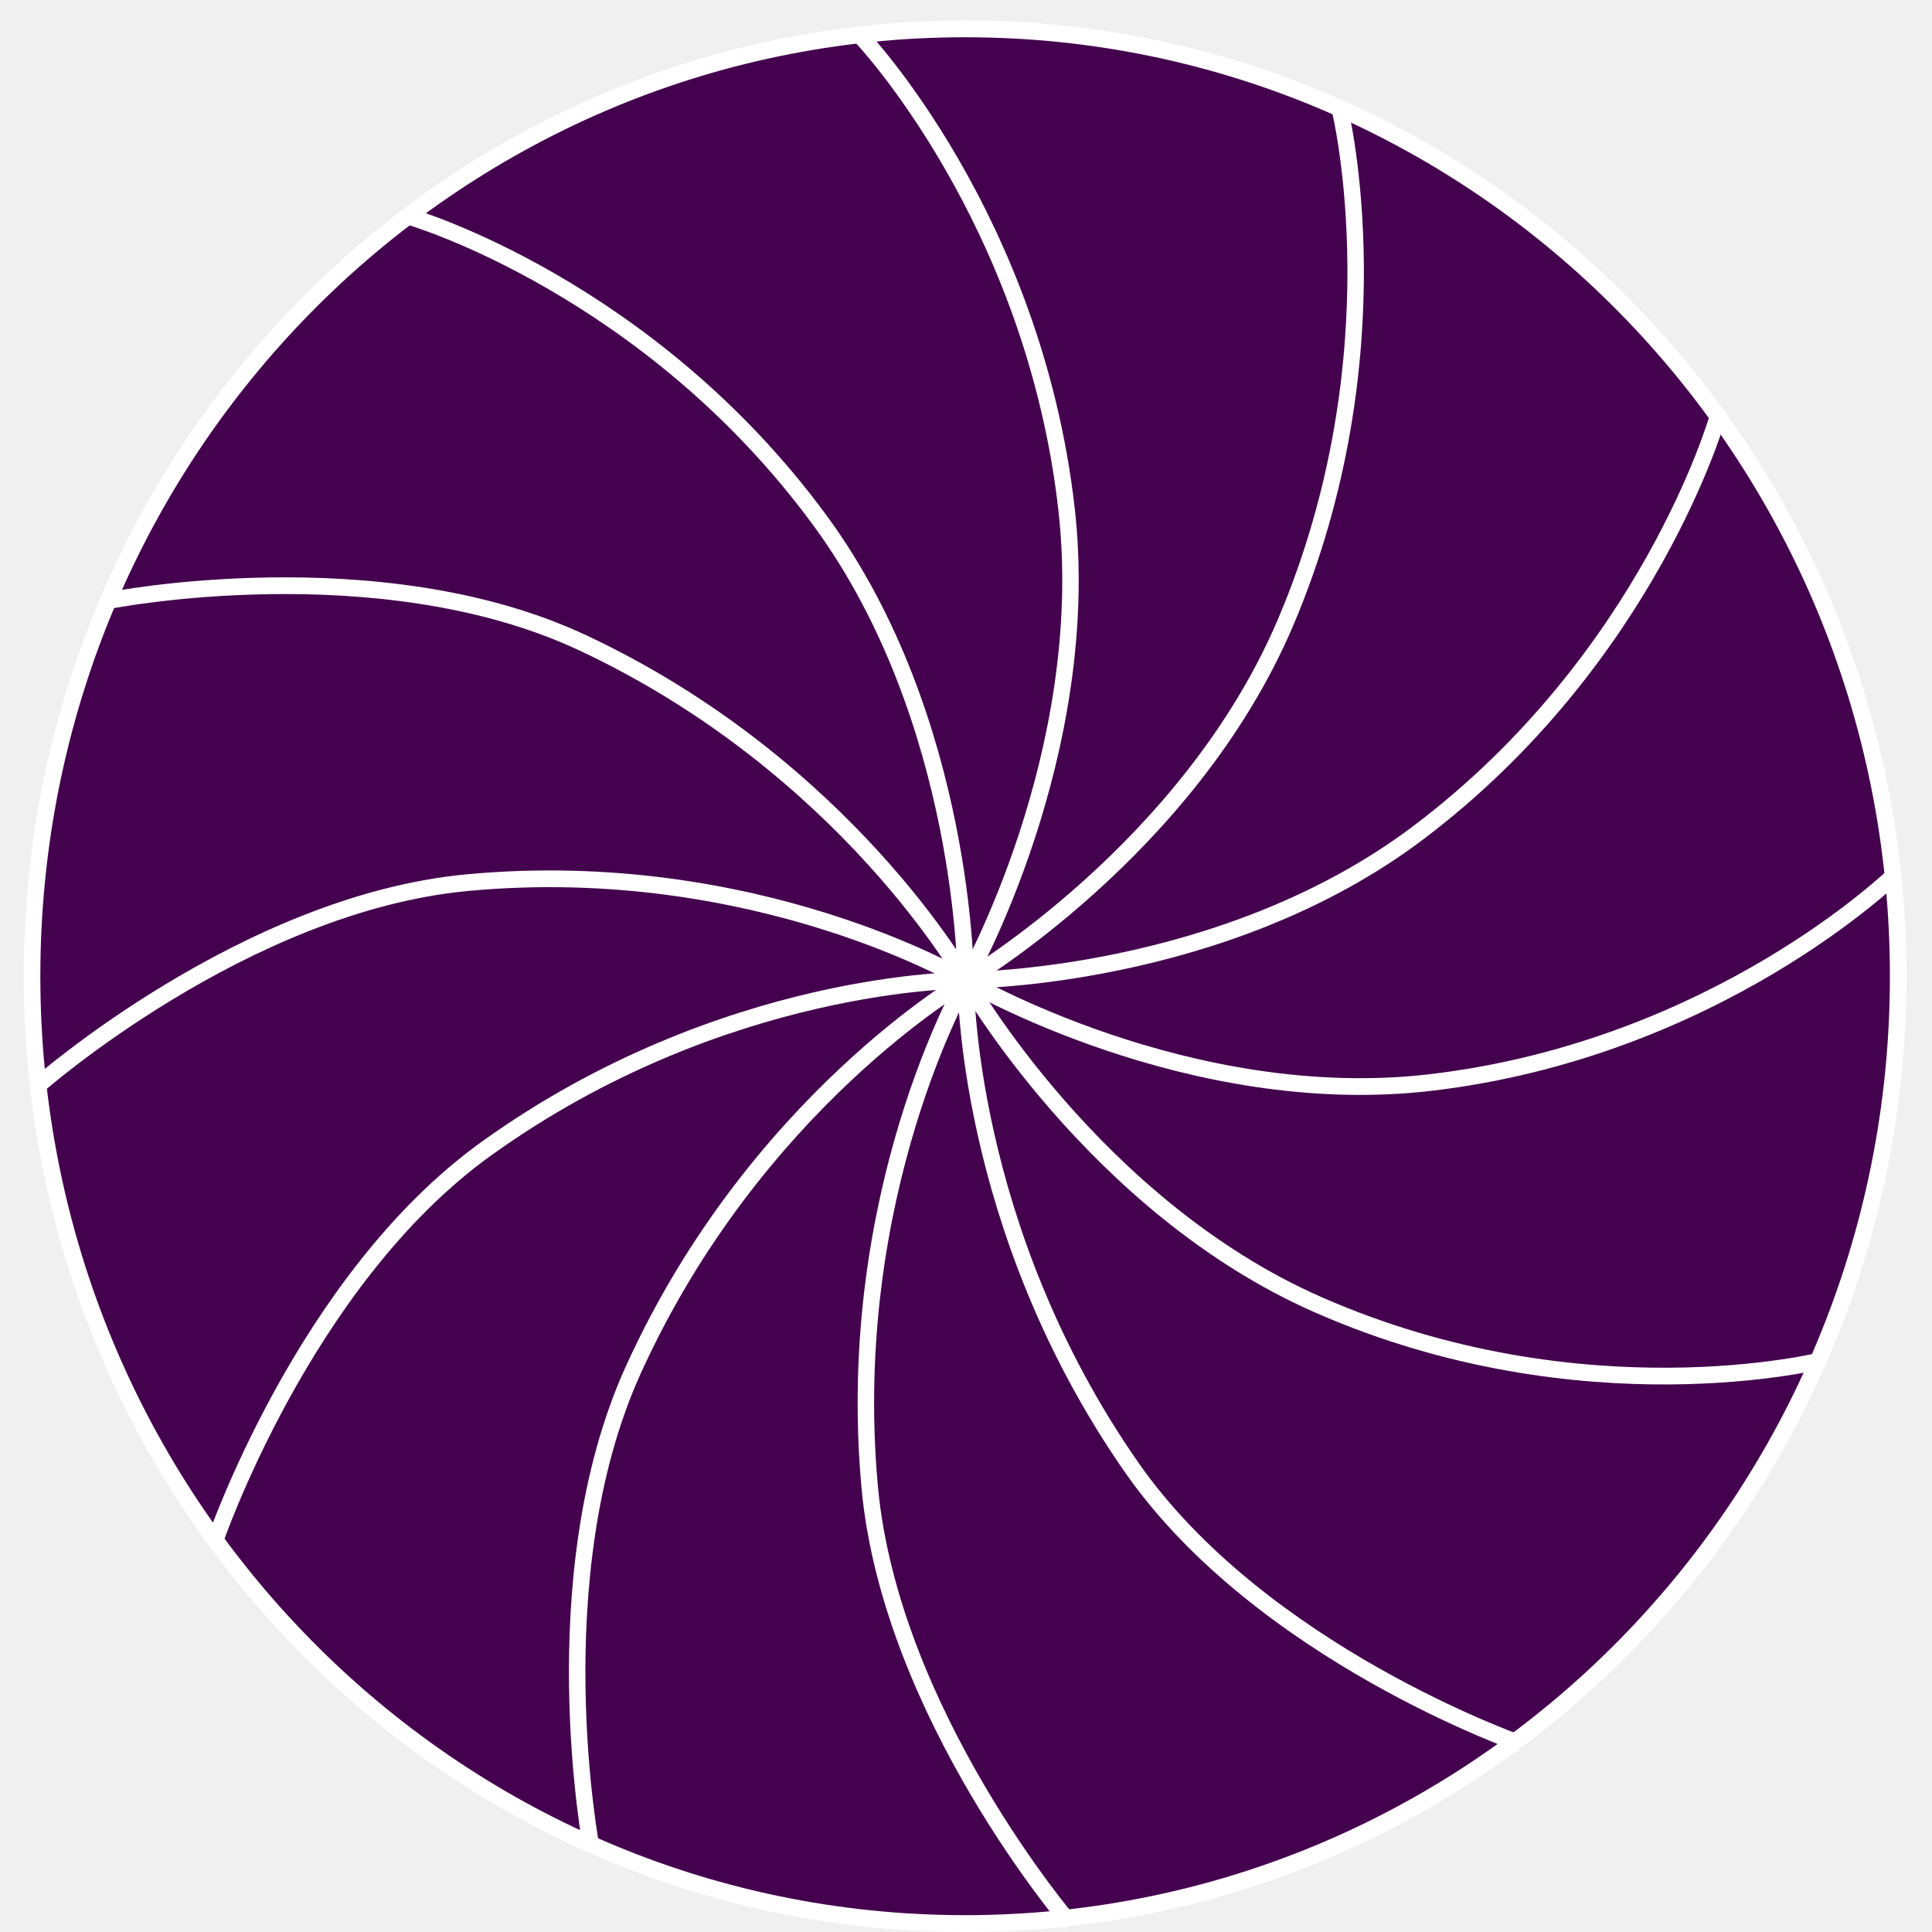
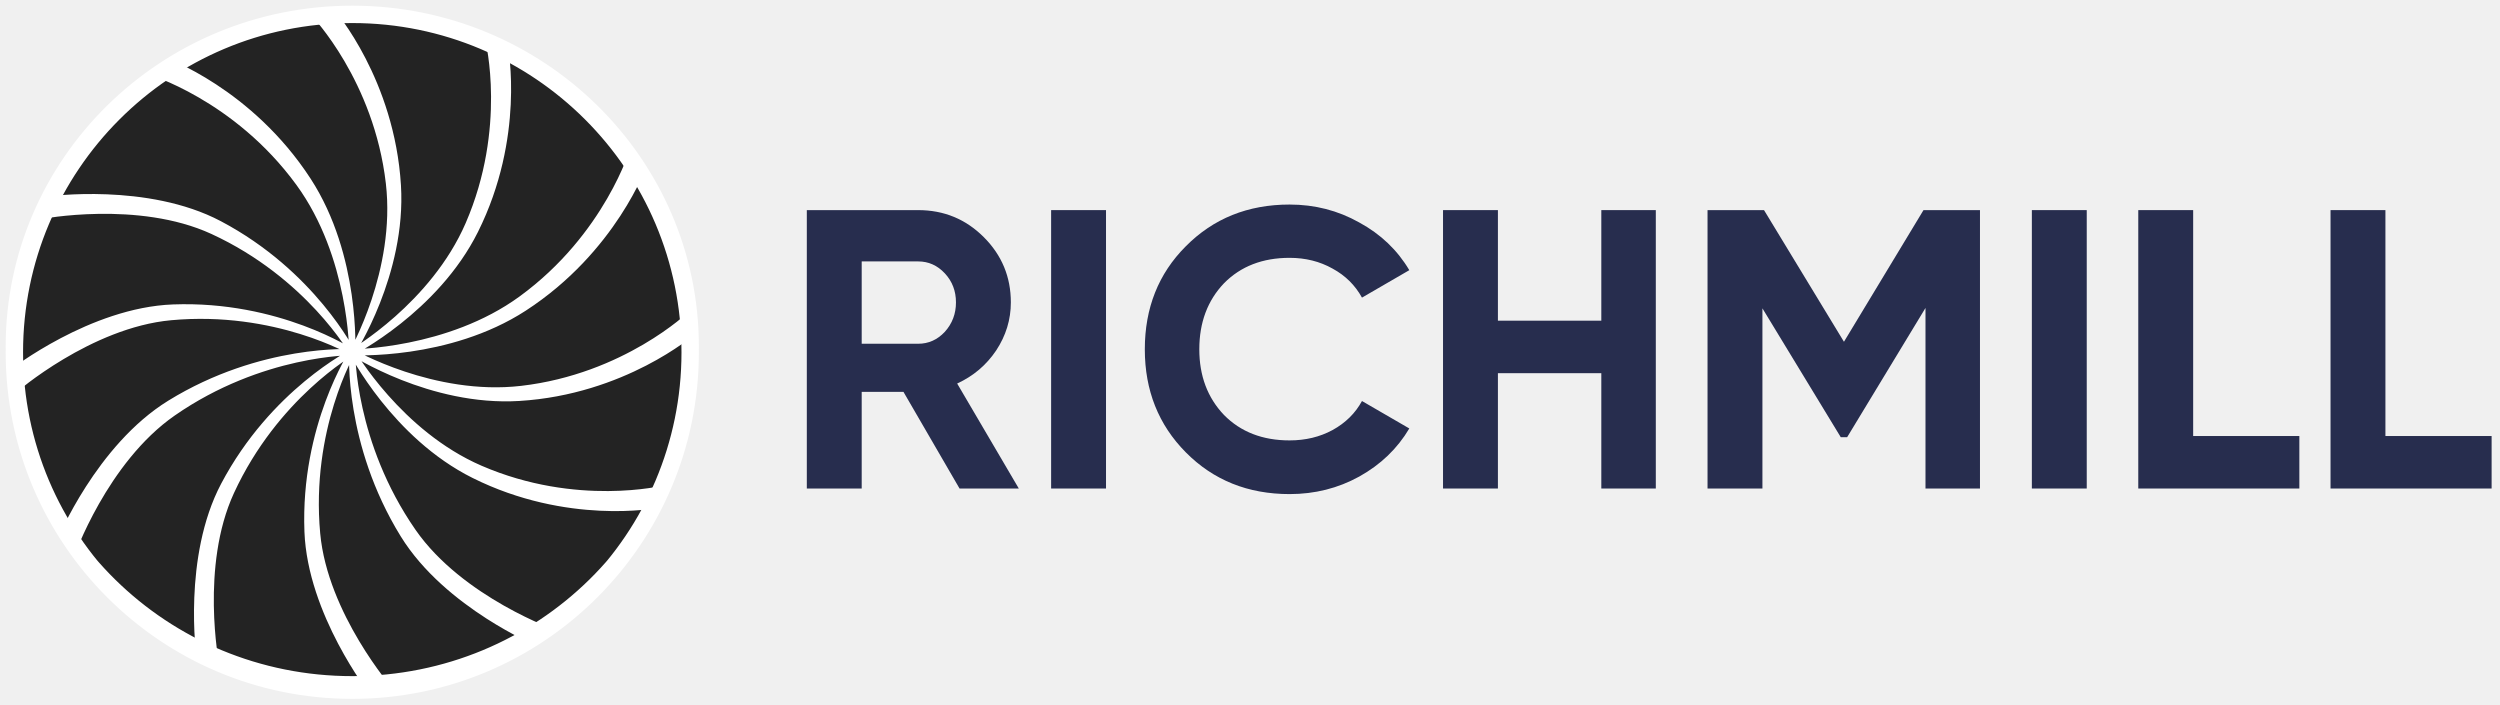
- <svg xmlns="http://www.w3.org/2000/svg" width="67" height="67" viewBox="0 0 67 67" fill="none">
-   <path d="M65.828 33.854C65.828 51.999 51.34 66.708 33.469 66.708C15.598 66.708 1.111 51.999 1.111 33.854C1.111 15.709 15.598 1 33.469 1C51.34 1 65.828 15.709 65.828 33.854Z" fill="#44014E" />
-   <path fill-rule="evenodd" clip-rule="evenodd" d="M33.469 1.292C15.757 1.292 1.399 15.87 1.399 33.854C1.399 51.837 15.757 66.416 33.469 66.416C51.181 66.416 65.54 51.837 65.54 33.854C65.54 15.87 51.181 1.292 33.469 1.292ZM0.824 33.854C0.824 15.548 15.44 0.708 33.469 0.708C51.499 0.708 66.115 15.548 66.115 33.854C66.115 52.16 51.499 67 33.469 67C15.44 67 0.824 52.16 0.824 33.854Z" fill="white" />
-   <path fill-rule="evenodd" clip-rule="evenodd" d="M14.17 7.806C14.17 7.806 14.17 7.806 14.249 7.528C14.328 7.249 14.328 7.25 14.328 7.25L14.329 7.25L14.33 7.25L14.335 7.252C14.34 7.253 14.346 7.255 14.355 7.258C14.372 7.263 14.396 7.27 14.428 7.28C14.492 7.301 14.586 7.331 14.707 7.373C14.948 7.456 15.299 7.584 15.737 7.763C16.614 8.12 17.843 8.681 19.259 9.498C22.09 11.132 25.674 13.792 28.681 17.898C31.235 21.387 32.507 25.415 33.141 28.56C33.459 30.134 33.618 31.492 33.697 32.457C33.737 32.939 33.757 33.324 33.767 33.589C33.772 33.721 33.774 33.824 33.776 33.894C33.776 33.928 33.776 33.955 33.777 33.973C33.777 33.983 33.777 33.989 33.777 33.994L33.777 34L33.777 34.002V34.002C33.777 34.002 33.777 34.002 33.491 34.002H33.777V34.003L33.777 34.004V34.004L33.777 34.005L33.777 34.009C33.777 34.012 33.777 34.018 33.777 34.026C33.777 34.041 33.777 34.065 33.778 34.096C33.779 34.158 33.781 34.252 33.785 34.374C33.795 34.62 33.815 34.981 33.858 35.442C33.942 36.363 34.115 37.68 34.468 39.256C35.174 42.409 36.6 46.594 39.48 50.724C41.692 53.897 45.022 56.268 47.815 57.849C49.21 58.638 50.465 59.227 51.371 59.619C51.824 59.815 52.189 59.961 52.44 60.059C52.566 60.107 52.663 60.143 52.729 60.167C52.762 60.179 52.786 60.188 52.803 60.194C52.811 60.197 52.817 60.199 52.821 60.201L52.827 60.203L52.827 60.203L52.826 60.205C52.823 60.214 52.808 60.259 52.734 60.477C52.641 60.751 52.641 60.751 52.641 60.75L52.64 60.75L52.639 60.75L52.633 60.748C52.629 60.746 52.622 60.744 52.613 60.741C52.595 60.734 52.569 60.725 52.535 60.712C52.466 60.687 52.366 60.65 52.237 60.6C51.979 60.5 51.607 60.351 51.147 60.152C50.227 59.754 48.953 59.156 47.537 58.355C44.712 56.756 41.297 54.334 39.014 51.059C36.081 46.852 34.629 42.592 33.911 39.385C33.551 37.78 33.375 36.438 33.289 35.495C33.246 35.024 33.225 34.652 33.215 34.397C33.21 34.27 33.208 34.172 33.207 34.105C33.206 34.071 33.206 34.046 33.206 34.028C33.206 34.019 33.206 34.013 33.206 34.008L33.206 34.003L33.206 34.002V34.002L33.206 34.001L33.206 33.997C33.206 33.993 33.206 33.987 33.206 33.979C33.206 33.962 33.205 33.937 33.205 33.904C33.203 33.838 33.201 33.739 33.196 33.611C33.187 33.354 33.167 32.978 33.128 32.505C33.05 31.558 32.894 30.224 32.582 28.676C31.956 25.577 30.708 21.639 28.223 18.244C25.275 14.218 21.758 11.607 18.976 10.002C17.586 9.199 16.381 8.649 15.524 8.3C15.096 8.126 14.756 8.002 14.523 7.922C14.407 7.881 14.317 7.852 14.258 7.833C14.228 7.824 14.205 7.817 14.191 7.812C14.183 7.81 14.178 7.809 14.174 7.807L14.171 7.806L14.17 7.806Z" fill="white" />
-   <path fill-rule="evenodd" clip-rule="evenodd" d="M29.675 1.489C29.675 1.489 29.675 1.489 29.881 1.288C30.087 1.087 30.087 1.087 30.087 1.087L30.087 1.088L30.088 1.089L30.092 1.093C30.095 1.096 30.1 1.101 30.106 1.108C30.118 1.121 30.136 1.14 30.158 1.165C30.204 1.215 30.27 1.289 30.354 1.387C30.522 1.582 30.763 1.87 31.054 2.248C31.637 3.002 32.425 4.112 33.249 5.539C34.895 8.392 36.688 12.517 37.268 17.602C37.761 21.921 36.877 26.058 35.877 29.106C35.376 30.631 34.845 31.889 34.438 32.765C34.234 33.204 34.062 33.547 33.94 33.782C33.88 33.899 33.831 33.989 33.798 34.05C33.781 34.081 33.768 34.104 33.76 34.12C33.755 34.128 33.752 34.134 33.749 34.138L33.747 34.143L33.746 34.144L33.746 34.145C33.745 34.145 33.745 34.145 33.498 34L33.745 34.145L33.745 34.146L33.745 34.147L33.744 34.147L33.744 34.147L33.742 34.151C33.74 34.154 33.738 34.159 33.734 34.165C33.726 34.179 33.715 34.199 33.7 34.226C33.67 34.281 33.626 34.363 33.569 34.472C33.457 34.689 33.296 35.013 33.106 35.434C32.725 36.275 32.225 37.504 31.754 39.049C30.812 42.14 29.985 46.49 30.444 51.532C30.796 55.405 32.511 59.149 34.151 61.938C34.969 63.33 35.766 64.477 36.357 65.277C36.653 65.676 36.897 65.989 37.067 66.2C37.152 66.306 37.218 66.387 37.263 66.441C37.286 66.468 37.303 66.489 37.314 66.502C37.32 66.509 37.324 66.514 37.327 66.517L37.331 66.521L37.331 66.522L37.329 66.523C37.322 66.53 37.286 66.561 37.115 66.712C36.9 66.902 36.9 66.902 36.9 66.902L36.899 66.901L36.898 66.9L36.895 66.896C36.891 66.892 36.887 66.886 36.881 66.879C36.868 66.865 36.85 66.843 36.827 66.815C36.78 66.758 36.711 66.675 36.624 66.566C36.45 66.349 36.201 66.031 35.901 65.625C35.3 64.813 34.492 63.648 33.66 62.235C32.002 59.415 30.238 55.583 29.875 51.585C29.408 46.45 30.25 42.022 31.209 38.877C31.688 37.305 32.197 36.052 32.587 35.191C32.782 34.761 32.947 34.428 33.064 34.202C33.123 34.089 33.169 34.003 33.201 33.944C33.217 33.915 33.23 33.893 33.238 33.878C33.242 33.87 33.246 33.864 33.248 33.86L33.251 33.855L33.251 33.855L33.251 33.855L33.252 33.854L33.254 33.85C33.255 33.847 33.258 33.842 33.262 33.835C33.27 33.82 33.282 33.798 33.298 33.77C33.33 33.712 33.376 33.625 33.435 33.511C33.553 33.284 33.722 32.948 33.921 32.518C34.32 31.658 34.843 30.422 35.335 28.922C36.321 25.919 37.181 21.873 36.701 17.669C36.133 12.684 34.374 8.635 32.756 5.832C31.947 4.431 31.174 3.342 30.605 2.605C30.32 2.237 30.086 1.956 29.924 1.769C29.844 1.675 29.781 1.604 29.738 1.558C29.717 1.534 29.701 1.517 29.69 1.505C29.685 1.5 29.681 1.495 29.679 1.493L29.676 1.49L29.675 1.489Z" fill="white" />
-   <path fill-rule="evenodd" clip-rule="evenodd" d="M46.198 3.904C46.198 3.904 46.198 3.904 46.475 3.835C46.752 3.765 46.752 3.765 46.752 3.765L46.752 3.766L46.752 3.767L46.754 3.773C46.755 3.777 46.756 3.784 46.758 3.793C46.762 3.81 46.768 3.835 46.776 3.869C46.79 3.935 46.811 4.033 46.836 4.16C46.885 4.414 46.952 4.786 47.018 5.261C47.151 6.21 47.287 7.572 47.298 9.225C47.319 12.532 46.84 17.015 44.839 21.713C43.138 25.704 40.336 28.837 37.968 30.969C36.783 32.036 35.704 32.855 34.92 33.408C34.528 33.684 34.21 33.894 33.989 34.035C33.878 34.106 33.792 34.16 33.733 34.196C33.703 34.214 33.681 34.227 33.665 34.236C33.658 34.241 33.652 34.245 33.648 34.247L33.643 34.25L33.642 34.251L33.641 34.251C33.641 34.251 33.641 34.251 33.498 34L33.641 34.251L33.64 34.252L33.639 34.252L33.639 34.252L33.639 34.252L33.635 34.254C33.632 34.256 33.627 34.259 33.621 34.263C33.608 34.271 33.588 34.282 33.561 34.298C33.509 34.331 33.43 34.379 33.328 34.445C33.123 34.576 32.824 34.775 32.452 35.042C31.708 35.577 30.671 36.388 29.502 37.487C27.164 39.686 24.305 43.034 22.219 47.633C20.617 51.165 20.258 55.279 20.305 58.526C20.329 60.147 20.453 61.545 20.572 62.538C20.631 63.034 20.689 63.428 20.732 63.698C20.753 63.833 20.771 63.937 20.783 64.006C20.789 64.041 20.794 64.067 20.797 64.085C20.799 64.094 20.8 64.1 20.801 64.104L20.802 64.11L20.802 64.11L20.799 64.111C20.79 64.112 20.744 64.121 20.522 64.165C20.241 64.221 20.241 64.221 20.241 64.221L20.241 64.22L20.241 64.219L20.24 64.213C20.239 64.208 20.238 64.201 20.236 64.191C20.233 64.172 20.227 64.145 20.221 64.108C20.208 64.036 20.19 63.929 20.168 63.79C20.124 63.514 20.065 63.112 20.005 62.608C19.885 61.599 19.758 60.18 19.734 58.535C19.686 55.25 20.047 51.036 21.7 47.39C23.825 42.706 26.735 39.298 29.114 37.062C30.303 35.943 31.361 35.117 32.122 34.569C32.503 34.295 32.81 34.091 33.023 33.955C33.129 33.887 33.212 33.835 33.268 33.801C33.297 33.784 33.318 33.771 33.333 33.762C33.341 33.758 33.346 33.754 33.35 33.752L33.355 33.749L33.355 33.749L33.355 33.749L33.356 33.748L33.36 33.746C33.363 33.744 33.368 33.741 33.376 33.737C33.389 33.729 33.411 33.716 33.438 33.699C33.494 33.665 33.577 33.613 33.684 33.545C33.899 33.408 34.21 33.203 34.594 32.931C35.363 32.389 36.424 31.584 37.59 30.535C39.922 28.435 42.659 25.367 44.314 21.483C46.277 16.877 46.748 12.478 46.727 9.229C46.716 7.605 46.583 6.27 46.453 5.343C46.388 4.879 46.324 4.517 46.276 4.273C46.252 4.15 46.232 4.057 46.218 3.995C46.212 3.964 46.206 3.941 46.203 3.926C46.201 3.918 46.2 3.913 46.199 3.909L46.198 3.905L46.198 3.904Z" fill="white" />
-   <path fill-rule="evenodd" clip-rule="evenodd" d="M59.297 14.375C59.297 14.375 59.297 14.375 59.571 14.456C59.845 14.536 59.845 14.536 59.845 14.536L59.845 14.537L59.844 14.538L59.843 14.543C59.842 14.548 59.84 14.555 59.837 14.563C59.832 14.58 59.825 14.605 59.815 14.638C59.794 14.703 59.764 14.798 59.723 14.921C59.641 15.166 59.515 15.522 59.34 15.967C58.988 16.857 58.435 18.105 57.63 19.542C56.022 22.417 53.401 26.056 49.357 29.109C45.921 31.702 41.954 32.993 38.856 33.637C37.306 33.96 35.968 34.121 35.018 34.202C34.543 34.242 34.164 34.263 33.903 34.273C33.773 34.278 33.672 34.28 33.603 34.282C33.569 34.282 33.542 34.283 33.525 34.283C33.516 34.283 33.509 34.283 33.504 34.283L33.498 34.283L33.497 34.283L33.496 34.283C33.496 34.283 33.496 34.283 33.496 33.993L33.496 34.283L33.495 34.283L33.494 34.283L33.494 34.283L33.493 34.283L33.49 34.283C33.486 34.283 33.48 34.283 33.473 34.283C33.458 34.283 33.435 34.283 33.404 34.284C33.343 34.285 33.25 34.287 33.13 34.292C32.888 34.301 32.532 34.322 32.078 34.365C31.171 34.45 29.874 34.626 28.322 34.984C25.216 35.701 21.095 37.149 17.026 40.074C13.901 42.319 11.566 45.7 10.009 48.537C9.232 49.952 8.652 51.227 8.266 52.146C8.073 52.606 7.929 52.977 7.833 53.232C7.785 53.36 7.75 53.459 7.726 53.525C7.714 53.559 7.705 53.584 7.699 53.6C7.697 53.609 7.694 53.615 7.693 53.619L7.691 53.625L7.691 53.625L7.689 53.624C7.68 53.621 7.636 53.605 7.421 53.531C7.152 53.436 7.152 53.436 7.152 53.436L7.152 53.435L7.152 53.434L7.154 53.428C7.156 53.424 7.158 53.417 7.161 53.408C7.168 53.39 7.177 53.363 7.189 53.328C7.214 53.259 7.251 53.157 7.3 53.026C7.398 52.764 7.545 52.386 7.741 51.919C8.133 50.985 8.722 49.691 9.511 48.254C11.086 45.385 13.471 41.919 16.697 39.6C20.84 36.622 25.036 35.148 28.195 34.419C29.775 34.054 31.097 33.875 32.025 33.787C32.49 33.744 32.856 33.722 33.107 33.712C33.232 33.707 33.329 33.705 33.395 33.704C33.428 33.703 33.453 33.703 33.471 33.703C33.479 33.703 33.486 33.703 33.49 33.703L33.496 33.703L33.496 33.703L33.496 33.703L33.497 33.703L33.501 33.703C33.505 33.703 33.511 33.703 33.519 33.703C33.535 33.703 33.56 33.703 33.593 33.702C33.658 33.701 33.755 33.698 33.881 33.693C34.134 33.684 34.505 33.664 34.971 33.624C35.903 33.545 37.217 33.386 38.742 33.069C41.794 32.434 45.672 31.167 49.017 28.643C52.982 25.651 55.554 22.08 57.134 19.256C57.925 17.844 58.466 16.62 58.81 15.751C58.982 15.316 59.104 14.97 59.183 14.734C59.223 14.616 59.251 14.525 59.27 14.464C59.279 14.434 59.286 14.411 59.291 14.396C59.293 14.389 59.294 14.383 59.295 14.38L59.297 14.376L59.297 14.375Z" fill="white" />
-   <path fill-rule="evenodd" clip-rule="evenodd" d="M65.518 30.119C65.518 30.119 65.518 30.119 65.716 30.328C65.914 30.536 65.914 30.536 65.914 30.537L65.914 30.537L65.912 30.538L65.909 30.542C65.905 30.545 65.9 30.55 65.894 30.556C65.881 30.568 65.862 30.586 65.838 30.609C65.788 30.655 65.715 30.722 65.619 30.808C65.427 30.978 65.143 31.223 64.771 31.518C64.028 32.111 62.935 32.91 61.53 33.747C58.72 35.419 54.657 37.239 49.649 37.828C45.394 38.328 41.321 37.431 38.319 36.415C36.816 35.907 35.578 35.367 34.714 34.954C34.282 34.748 33.944 34.573 33.713 34.449C33.598 34.387 33.509 34.338 33.449 34.304C33.419 34.287 33.396 34.274 33.38 34.265C33.372 34.261 33.366 34.257 33.362 34.255L33.357 34.252L33.356 34.251L33.356 34.251C33.355 34.251 33.355 34.251 33.498 34L33.355 34.251L33.355 34.251L33.354 34.25L33.354 34.25L33.353 34.25L33.35 34.248C33.347 34.246 33.342 34.243 33.335 34.239C33.322 34.232 33.302 34.22 33.275 34.205C33.221 34.175 33.14 34.13 33.033 34.072C32.819 33.958 32.501 33.795 32.086 33.602C31.258 33.215 30.047 32.708 28.526 32.23C25.481 31.273 21.196 30.433 16.231 30.898C12.416 31.256 8.728 32.997 5.982 34.663C4.611 35.494 3.481 36.302 2.694 36.903C2.3 37.203 1.992 37.451 1.784 37.624C1.679 37.71 1.6 37.777 1.547 37.823C1.52 37.846 1.5 37.863 1.487 37.874C1.48 37.88 1.475 37.885 1.472 37.887L1.468 37.891L1.468 37.891L1.466 37.889C1.46 37.882 1.429 37.846 1.28 37.672C1.093 37.454 1.093 37.454 1.093 37.454L1.093 37.453L1.095 37.452L1.099 37.449C1.103 37.445 1.108 37.44 1.115 37.434C1.13 37.422 1.151 37.403 1.179 37.38C1.234 37.332 1.316 37.263 1.423 37.174C1.637 36.997 1.951 36.745 2.351 36.439C3.15 35.829 4.298 35.008 5.689 34.165C8.467 32.48 12.241 30.69 16.178 30.321C21.236 29.847 25.598 30.703 28.694 31.676C30.243 32.163 31.477 32.679 32.325 33.075C32.749 33.273 33.076 33.441 33.299 33.559C33.41 33.619 33.495 33.666 33.553 33.698C33.582 33.715 33.604 33.727 33.619 33.736C33.626 33.74 33.632 33.744 33.636 33.746L33.641 33.749L33.641 33.749L33.641 33.749L33.642 33.749L33.645 33.752C33.649 33.754 33.654 33.757 33.661 33.761C33.675 33.769 33.697 33.781 33.725 33.797C33.782 33.829 33.867 33.876 33.98 33.936C34.204 34.056 34.534 34.227 34.958 34.43C35.804 34.835 37.022 35.365 38.499 35.865C41.457 36.866 45.442 37.739 49.583 37.252C54.493 36.675 58.48 34.889 61.241 33.246C62.621 32.425 63.693 31.641 64.419 31.062C64.782 30.773 65.058 30.536 65.243 30.372C65.335 30.289 65.405 30.225 65.451 30.182C65.474 30.161 65.491 30.145 65.502 30.134C65.508 30.128 65.512 30.125 65.515 30.122L65.517 30.119L65.518 30.119Z" fill="white" />
-   <path fill-rule="evenodd" clip-rule="evenodd" d="M63.14 46.894C63.14 46.894 63.14 46.894 63.208 47.175C63.277 47.457 63.277 47.457 63.277 47.457L63.276 47.457L63.275 47.457L63.27 47.459C63.265 47.46 63.258 47.461 63.25 47.463C63.233 47.468 63.208 47.473 63.175 47.481C63.109 47.496 63.013 47.517 62.888 47.542C62.638 47.592 62.271 47.66 61.804 47.727C60.869 47.863 59.528 48 57.899 48.011C54.642 48.033 50.227 47.547 45.6 45.514C41.669 43.788 38.583 40.942 36.484 38.539C35.433 37.336 34.626 36.24 34.082 35.444C33.809 35.046 33.603 34.722 33.463 34.498C33.394 34.386 33.341 34.298 33.306 34.238C33.288 34.209 33.275 34.185 33.265 34.17C33.261 34.162 33.257 34.156 33.255 34.152L33.252 34.147L33.251 34.146L33.251 34.145C33.251 34.145 33.251 34.145 33.498 34L33.251 34.145L33.251 34.144L33.25 34.143L33.25 34.143L33.25 34.142L33.248 34.139C33.246 34.136 33.243 34.131 33.239 34.124C33.232 34.111 33.22 34.091 33.204 34.064C33.173 34.011 33.125 33.931 33.06 33.827C32.931 33.619 32.735 33.316 32.472 32.938C31.945 32.183 31.146 31.129 30.064 29.942C27.898 27.568 24.601 24.666 20.072 22.548C16.592 20.921 12.541 20.557 9.342 20.605C7.746 20.629 6.369 20.755 5.391 20.876C4.903 20.936 4.514 20.994 4.248 21.038C4.116 21.06 4.013 21.078 3.945 21.09C3.911 21.096 3.885 21.101 3.868 21.104C3.859 21.106 3.853 21.107 3.849 21.108L3.843 21.109L3.843 21.109L3.842 21.107C3.84 21.097 3.832 21.05 3.788 20.825C3.734 20.54 3.734 20.54 3.734 20.54L3.734 20.54L3.736 20.54L3.741 20.539C3.746 20.538 3.753 20.536 3.763 20.535C3.781 20.531 3.809 20.526 3.845 20.519C3.916 20.506 4.021 20.488 4.158 20.466C4.43 20.421 4.826 20.361 5.322 20.3C6.316 20.178 7.713 20.049 9.334 20.025C12.569 19.977 16.719 20.342 20.31 22.021C24.924 24.178 28.28 27.134 30.483 29.549C31.584 30.756 32.398 31.83 32.938 32.603C33.208 32.99 33.409 33.301 33.543 33.517C33.61 33.625 33.66 33.709 33.694 33.767C33.711 33.795 33.724 33.817 33.733 33.833C33.737 33.84 33.74 33.846 33.743 33.85L33.745 33.855L33.745 33.855L33.746 33.855L33.746 33.856L33.748 33.86C33.75 33.863 33.753 33.868 33.757 33.875C33.766 33.89 33.778 33.911 33.795 33.939C33.828 33.996 33.879 34.08 33.947 34.189C34.082 34.407 34.284 34.723 34.551 35.113C35.085 35.894 35.877 36.971 36.911 38.154C38.98 40.523 42.001 43.301 45.827 44.982C50.363 46.975 54.696 47.453 57.895 47.431C59.495 47.421 60.81 47.285 61.723 47.153C62.18 47.087 62.536 47.022 62.777 46.973C62.898 46.949 62.989 46.929 63.05 46.915C63.081 46.908 63.104 46.903 63.119 46.899C63.126 46.897 63.132 46.896 63.135 46.895L63.139 46.894L63.14 46.894Z" fill="white" />
+ <svg xmlns="http://www.w3.org/2000/svg" width="220" height="62" viewBox="0 0 220 62" fill="none">
+   <path d="M89.655 42.99H84.44L79.505 34.485H75.83V42.99H71V18.49H80.8C83.063 18.49 84.988 19.283 86.575 20.87C88.162 22.457 88.955 24.37 88.955 26.61C88.955 28.127 88.523 29.538 87.66 30.845C86.797 32.128 85.653 33.097 84.23 33.75L89.655 42.99ZM80.8 23.005H75.83V30.25H80.8C81.71 30.25 82.492 29.9 83.145 29.2C83.798 28.477 84.125 27.613 84.125 26.61C84.125 25.607 83.798 24.755 83.145 24.055C82.492 23.355 81.71 23.005 80.8 23.005Z" fill="#272D4E" />
+   <path d="M92.499 42.99V18.49H97.329V42.99H92.499Z" fill="#272D4E" />
+   <path d="M113.484 43.48C109.821 43.48 106.776 42.255 104.349 39.805C101.946 37.378 100.744 34.357 100.744 30.74C100.744 27.1 101.946 24.078 104.349 21.675C106.776 19.225 109.821 18 113.484 18C115.701 18 117.743 18.525 119.609 19.575C121.499 20.602 122.969 22.002 124.019 23.775L119.854 26.19C119.248 25.093 118.384 24.242 117.264 23.635C116.144 23.005 114.884 22.69 113.484 22.69C111.104 22.69 109.179 23.437 107.709 24.93C106.263 26.447 105.539 28.383 105.539 30.74C105.539 33.073 106.263 34.998 107.709 36.515C109.179 38.008 111.104 38.755 113.484 38.755C114.884 38.755 116.144 38.452 117.264 37.845C118.408 37.215 119.271 36.363 119.854 35.29L124.019 37.705C122.969 39.478 121.499 40.89 119.609 41.94C117.743 42.967 115.701 43.48 113.484 43.48Z" fill="#272D4E" />
+   <path d="M140.916 28.22V18.49H145.711V42.99H140.916V32.84H131.816V42.99H126.986V18.49H131.816V28.22H140.916Z" fill="#272D4E" />
+   <path d="M169.268 18.49H174.238V42.99H169.443V27.1L162.548 38.475H161.988L155.093 27.135V42.99H150.263V18.49H155.233L162.268 30.075L169.268 18.49Z" fill="#272D4E" />
+   <path d="M178.803 42.99V18.49H183.633V42.99H178.803Z" fill="#272D4E" />
+   <path d="M192.998 18.49V38.37H202.343V42.99H188.168V18.49H192.998Z" fill="#272D4E" />
+   <path d="M209.917 18.49V38.37H219.262V42.99H205.087V18.49H209.917Z" fill="#272D4E" />
+   <path d="M61 30.5C61 46.792 47.569 60 31 60C14.431 60 1 46.792 1 30.5C1 14.208 14.431 1 31 1C47.569 1 61 14.208 61 30.5Z" fill="#232323" />
+   <path fill-rule="evenodd" clip-rule="evenodd" d="M31 1.529C14.723 1.529 1.529 14.723 1.529 31C1.529 47.277 14.723 60.471 31 60.471C47.277 60.471 60.471 47.277 60.471 31C60.471 14.723 47.277 1.529 31 1.529ZM1 31C1 14.431 14.431 1 31 1C47.569 1 61 14.431 61 31C61 47.569 47.569 61 31 61C14.431 61 1 47.569 1 31Z" fill="white" />
+   <path d="M31 1C14.431 1 1 14.208 1 30.5C1 46.792 14.431 60 31 60C47.569 60 61 46.792 61 30.5C61 14.208 47.569 1 31 1ZM31 1C14.431 1 1 14.431 1 31C1 47.569 14.431 61 31 61C47.569 61 61 47.569 61 31C61 14.431 47.569 1 31 1ZM1.529 31C1.529 14.723 14.723 1.529 31 1.529C47.277 1.529 60.471 14.723 60.471 31C60.471 47.277 47.277 60.471 31 60.471C14.723 60.471 1.529 47.277 1.529 31Z" stroke="white" />
+   <path fill-rule="evenodd" clip-rule="evenodd" d="M30.215 31.82C30.157 31.861 30.096 31.903 30.033 31.948C29.346 32.434 28.388 33.172 27.309 34.171C25.15 36.17 22.511 39.214 20.585 43.396C19.105 46.608 18.774 50.348 18.818 53.301C18.84 54.775 18.954 56.047 19.064 56.949C19.094 57.199 19.124 57.42 19.152 57.61C18.48 57.326 17.821 57.018 17.175 56.688C17.166 56.566 17.156 56.436 17.147 56.297C17.085 55.376 17.039 54.081 17.098 52.586C17.216 49.601 17.756 45.794 19.461 42.566C21.651 38.419 24.502 35.471 26.805 33.56C27.957 32.604 28.973 31.907 29.702 31.448C29.778 31.4 29.851 31.354 29.921 31.312C29.836 31.318 29.746 31.326 29.652 31.334C28.792 31.413 27.561 31.574 26.088 31.903C23.141 32.56 19.23 33.889 15.37 36.571C12.405 38.631 10.189 41.731 8.711 44.333C7.974 45.632 7.423 46.8 7.057 47.644C6.893 48.022 6.766 48.334 6.676 48.564C6.233 47.951 5.812 47.321 5.416 46.674C5.497 46.502 5.593 46.304 5.703 46.084C6.121 45.248 6.743 44.094 7.562 42.819C9.198 40.272 11.63 37.22 14.802 35.263C18.877 32.749 22.925 31.615 25.955 31.11C27.47 30.858 28.731 30.762 29.615 30.729C29.706 30.726 29.792 30.723 29.874 30.721C29.817 30.694 29.757 30.666 29.695 30.638C28.93 30.286 27.812 29.825 26.407 29.39C23.597 28.52 19.64 27.757 15.056 28.18C11.534 28.505 8.129 30.088 5.593 31.602C4.328 32.358 3.284 33.093 2.557 33.64C2.194 33.913 1.91 34.138 1.717 34.295C1.621 34.373 1.548 34.435 1.498 34.476C1.474 34.497 1.455 34.513 1.443 34.523L1.429 34.535L1.426 34.538L1.424 34.536L1.252 34.339C1.221 34.303 1.195 34.273 1.174 34.249C1.168 34.191 1.162 34.133 1.156 34.075C1.157 34.075 1.158 34.074 1.159 34.073C1.194 34.043 1.242 34.003 1.301 33.955L1.2 33.836C1.17 33.799 1.144 33.769 1.124 33.745C1.119 33.686 1.113 33.628 1.109 33.57C1.109 33.569 1.11 33.568 1.111 33.568C1.146 33.539 1.192 33.502 1.249 33.457L1.158 33.345C1.128 33.309 1.103 33.278 1.083 33.254C1.079 33.195 1.075 33.136 1.071 33.078C1.072 33.077 1.072 33.077 1.073 33.076C1.12 33.039 1.187 32.987 1.273 32.921L1.115 32.719C1.086 32.682 1.063 32.652 1.043 32.627C1.04 32.568 1.037 32.508 1.034 32.449C1.035 32.449 1.035 32.448 1.036 32.448C1.09 32.407 1.169 32.349 1.272 32.274C1.478 32.124 1.779 31.91 2.163 31.653C2.93 31.139 4.029 30.452 5.353 29.755C7.997 28.365 11.565 26.929 15.213 26.791C19.899 26.614 23.878 27.61 26.685 28.649C28.088 29.168 29.2 29.699 29.962 30.101C30.038 30.141 30.11 30.179 30.178 30.216C30.138 30.158 30.095 30.097 30.051 30.035C29.564 29.348 28.827 28.39 27.828 27.31C25.828 25.152 22.784 22.512 18.602 20.587C15.39 19.108 11.649 18.776 8.696 18.82C7.222 18.842 5.95 18.957 5.048 19.066C4.597 19.121 4.238 19.174 3.993 19.214C3.87 19.234 3.776 19.25 3.713 19.261C3.681 19.267 3.657 19.271 3.641 19.274L3.624 19.278L3.618 19.279L3.618 19.276L3.568 19.02C3.517 18.761 3.518 18.761 3.518 18.761L3.52 18.761L3.525 18.76L3.544 18.756C3.562 18.753 3.587 18.748 3.62 18.742C3.666 18.734 3.727 18.724 3.802 18.711L3.775 18.557C3.729 18.298 3.729 18.298 3.729 18.298L3.731 18.297L3.736 18.297L3.756 18.293C3.773 18.29 3.798 18.286 3.831 18.281C3.876 18.274 3.934 18.264 4.006 18.254L3.983 18.111C3.941 17.851 3.941 17.851 3.941 17.851L3.943 17.851L3.948 17.85L3.968 17.847C3.986 17.844 4.011 17.841 4.044 17.836C4.103 17.827 4.187 17.816 4.294 17.802L4.259 17.548C4.223 17.287 4.223 17.287 4.223 17.287L4.225 17.287L4.23 17.286L4.25 17.283C4.267 17.281 4.293 17.278 4.326 17.273C4.393 17.265 4.491 17.254 4.617 17.24C4.871 17.214 5.238 17.179 5.699 17.149C6.621 17.087 7.916 17.041 9.411 17.1C12.396 17.218 16.204 17.758 19.432 19.463C23.579 21.652 26.527 24.504 28.438 26.807C29.394 27.959 30.092 28.974 30.551 29.703C30.596 29.775 30.638 29.843 30.679 29.909C30.672 29.812 30.664 29.71 30.655 29.603C30.583 28.718 30.437 27.471 30.146 26.024C29.564 23.128 28.402 19.448 26.087 16.275C23.342 12.512 20.067 10.072 17.476 8.572C16.181 7.822 15.059 7.308 14.262 6.982C13.88 6.826 13.573 6.713 13.357 6.638C13.98 6.192 14.62 5.77 15.277 5.371C15.435 5.441 15.615 5.523 15.816 5.618C16.613 5.995 17.727 6.581 19.002 7.415C21.552 9.083 24.75 11.746 27.338 15.73C29.535 19.115 30.514 22.938 30.944 25.905C31.16 27.39 31.238 28.665 31.264 29.57C31.267 29.686 31.269 29.797 31.271 29.901C31.308 29.822 31.348 29.739 31.389 29.653C31.757 28.871 32.24 27.747 32.694 26.383C33.605 23.652 34.398 19.973 33.956 16.15C33.431 11.617 31.807 7.936 30.313 5.387C29.566 4.113 28.853 3.124 28.327 2.453C28.064 2.118 27.848 1.863 27.699 1.693C27.624 1.607 27.566 1.543 27.527 1.501C27.507 1.479 27.492 1.464 27.483 1.453L27.472 1.442L27.469 1.439C27.469 1.439 27.469 1.439 27.659 1.256C27.694 1.222 27.723 1.194 27.746 1.171C27.805 1.165 27.864 1.159 27.924 1.153C27.957 1.19 28.002 1.24 28.057 1.302L28.163 1.203C28.198 1.171 28.226 1.144 28.25 1.122C28.31 1.117 28.37 1.112 28.43 1.107C28.462 1.143 28.504 1.19 28.554 1.249L28.653 1.161C28.688 1.129 28.716 1.104 28.74 1.082C28.801 1.078 28.862 1.074 28.923 1.07C28.963 1.116 29.018 1.181 29.086 1.265L29.096 1.276L29.279 1.118C29.314 1.088 29.342 1.063 29.366 1.043C29.428 1.04 29.49 1.037 29.552 1.034C29.591 1.081 29.644 1.147 29.71 1.231C29.855 1.417 30.063 1.691 30.313 2.048C30.813 2.762 31.485 3.809 32.174 5.146C33.551 7.819 35 11.654 35.284 16.3C35.525 20.247 34.506 23.958 33.433 26.675C32.896 28.035 32.344 29.15 31.926 29.926C31.877 30.016 31.83 30.102 31.785 30.183C31.857 30.135 31.932 30.083 32.011 30.029C32.721 29.535 33.7 28.803 34.776 27.85C36.93 25.94 39.457 23.15 40.985 19.618C42.797 15.43 43.231 11.43 43.212 8.476C43.203 7 43.08 5.786 42.959 4.942C42.899 4.521 42.84 4.192 42.796 3.969C42.773 3.858 42.755 3.774 42.743 3.717C42.736 3.689 42.731 3.668 42.728 3.654L42.724 3.639L42.724 3.634L42.979 3.571C43.068 3.549 43.126 3.535 43.163 3.525C43.192 3.538 43.22 3.55 43.248 3.563C43.251 3.574 43.254 3.587 43.257 3.602C43.268 3.652 43.283 3.722 43.301 3.81L43.442 3.778C43.534 3.756 43.593 3.743 43.631 3.734C43.657 3.746 43.684 3.758 43.71 3.771C43.713 3.783 43.716 3.797 43.719 3.813C43.729 3.862 43.742 3.929 43.758 4.013L43.888 3.986C43.983 3.965 44.043 3.953 44.081 3.945C44.106 3.956 44.131 3.968 44.156 3.98C44.158 3.993 44.161 4.008 44.164 4.026C44.176 4.087 44.192 4.176 44.211 4.292L44.213 4.307L44.451 4.262C44.551 4.243 44.613 4.231 44.651 4.224C44.673 4.235 44.696 4.247 44.718 4.258C44.721 4.272 44.724 4.288 44.727 4.308C44.737 4.369 44.751 4.459 44.768 4.575C44.801 4.809 44.844 5.15 44.882 5.584C44.958 6.453 45.016 7.695 44.944 9.198C44.8 12.201 44.138 16.247 42.06 20.412C40.295 23.95 37.557 26.655 35.269 28.472C34.124 29.381 33.089 30.071 32.339 30.533C32.256 30.584 32.177 30.633 32.101 30.678C32.195 30.671 32.293 30.664 32.397 30.655C33.282 30.583 34.529 30.437 35.976 30.146C38.872 29.564 42.552 28.402 45.725 26.087C49.488 23.342 51.928 20.067 53.428 17.476C54.178 16.181 54.692 15.059 55.018 14.261C55.181 13.863 55.297 13.546 55.372 13.329C55.375 13.321 55.377 13.313 55.38 13.306C55.83 13.922 56.257 14.556 56.659 15.207C56.584 15.381 56.492 15.585 56.383 15.815C56.005 16.612 55.419 17.727 54.585 19.002C52.917 21.552 50.254 24.75 46.27 27.337C42.885 29.535 39.062 30.513 36.095 30.944C34.61 31.159 33.335 31.238 32.43 31.263C32.312 31.266 32.199 31.269 32.094 31.27C32.173 31.309 32.257 31.349 32.346 31.391C33.128 31.759 34.252 32.241 35.616 32.696C38.347 33.606 42.026 34.4 45.849 33.957C50.382 33.432 54.064 31.808 56.612 30.315C57.887 29.568 58.877 28.855 59.547 28.329C59.882 28.066 60.137 27.85 60.307 27.701C60.393 27.626 60.457 27.568 60.499 27.529L60.523 27.507L60.547 27.485L60.558 27.474L60.562 27.471L60.744 27.661C60.807 27.726 60.849 27.769 60.876 27.797C60.879 27.828 60.882 27.86 60.884 27.891L60.856 27.917C60.819 27.951 60.766 27.999 60.699 28.059L60.797 28.164C60.852 28.224 60.891 28.266 60.917 28.294C60.92 28.331 60.923 28.367 60.925 28.403L60.904 28.422C60.867 28.455 60.816 28.5 60.751 28.556L60.839 28.654C60.889 28.709 60.924 28.749 60.95 28.777C60.952 28.819 60.955 28.86 60.957 28.902C60.952 28.906 60.948 28.91 60.943 28.914C60.896 28.954 60.827 29.013 60.735 29.088L60.724 29.097L60.882 29.28C60.924 29.329 60.955 29.365 60.979 29.393C60.981 29.442 60.983 29.49 60.984 29.538C60.983 29.54 60.981 29.541 60.98 29.542C60.932 29.581 60.862 29.639 60.769 29.712C60.584 29.857 60.309 30.064 59.952 30.314C59.238 30.815 58.19 31.486 56.854 32.175C54.181 33.552 50.345 35.001 45.699 35.285C41.752 35.526 38.041 34.507 35.323 33.434C33.963 32.897 32.848 32.345 32.073 31.927C31.982 31.878 31.896 31.831 31.815 31.786C31.864 31.858 31.915 31.933 31.97 32.012C32.463 32.722 33.195 33.702 34.149 34.777C36.059 36.931 38.849 39.458 42.381 40.986C46.569 42.798 50.569 43.232 53.523 43.213C55 43.203 56.214 43.08 57.058 42.96C57.479 42.9 57.808 42.841 58.031 42.796C58.142 42.774 58.227 42.756 58.283 42.743C58.311 42.737 58.332 42.732 58.346 42.729L58.361 42.725L58.366 42.724C58.366 42.724 58.365 42.724 58.429 42.98C58.441 43.03 58.451 43.07 58.459 43.102C58.436 43.155 58.412 43.207 58.389 43.26C58.339 43.271 58.273 43.285 58.19 43.302L58.222 43.443C58.234 43.492 58.243 43.532 58.25 43.564C58.226 43.617 58.202 43.669 58.177 43.722C58.129 43.731 58.066 43.744 57.987 43.759L58.014 43.888C58.025 43.937 58.033 43.977 58.04 44.01C58.015 44.062 57.989 44.114 57.964 44.167C57.903 44.178 57.818 44.194 57.708 44.212L57.693 44.214L57.738 44.452C57.748 44.501 57.755 44.541 57.761 44.573C57.735 44.625 57.708 44.677 57.681 44.729C57.621 44.739 57.535 44.753 57.425 44.768C57.191 44.802 56.85 44.844 56.416 44.882C55.547 44.958 54.304 45.016 52.802 44.944C49.799 44.8 45.752 44.138 41.587 42.06C38.048 40.296 35.344 37.558 33.527 35.27C32.617 34.125 31.928 33.09 31.465 32.34C31.411 32.252 31.36 32.169 31.312 32.089C31.319 32.171 31.326 32.257 31.335 32.347C31.413 33.209 31.574 34.439 31.903 35.912C32.56 38.859 33.889 42.77 36.571 46.63C38.631 49.595 41.731 51.811 44.333 53.289C45.632 54.026 46.8 54.577 47.644 54.943C47.676 54.957 47.708 54.971 47.74 54.984C47.114 55.399 46.471 55.791 45.812 56.159C45.006 55.747 43.961 55.171 42.819 54.438C40.273 52.802 37.221 50.37 35.264 47.198C32.749 43.123 31.616 39.075 31.111 36.045C30.858 34.53 30.762 33.269 30.73 32.385C30.726 32.292 30.724 32.204 30.721 32.12C30.694 32.178 30.665 32.24 30.636 32.303C30.284 33.068 29.823 34.186 29.388 35.591C28.518 38.401 27.755 42.357 28.178 46.942C28.503 50.463 30.086 53.868 31.601 56.404C32.356 57.669 33.092 58.712 33.638 59.439C33.754 59.594 33.861 59.734 33.959 59.858C33.232 59.928 32.498 59.973 31.758 59.991C31.724 59.94 31.688 59.888 31.652 59.834C31.138 59.066 30.451 57.968 29.754 56.644C28.364 54 26.928 50.432 26.79 46.785C26.613 42.099 27.608 38.12 28.647 35.313C29.167 33.91 29.698 32.798 30.1 32.036C30.139 31.96 30.178 31.889 30.215 31.82ZM19.214 58.02C18.531 57.722 17.861 57.398 17.206 57.051C17.218 57.175 17.229 57.285 17.239 57.379C17.252 57.506 17.264 57.604 17.272 57.671C17.272 57.675 17.273 57.679 17.273 57.682C17.321 57.707 17.369 57.731 17.416 57.756C17.45 57.751 17.493 57.745 17.546 57.738L17.8 57.702C17.814 57.809 17.826 57.894 17.834 57.953L17.836 57.965C17.884 57.988 17.931 58.012 17.98 58.035C18.013 58.029 18.056 58.023 18.11 58.014L18.252 57.991C18.262 58.063 18.271 58.121 18.279 58.166L18.281 58.178C18.329 58.201 18.377 58.223 18.425 58.245C18.459 58.239 18.502 58.232 18.555 58.222L18.709 58.195C18.721 58.27 18.732 58.331 18.74 58.377L18.742 58.39C18.791 58.411 18.839 58.433 18.887 58.454C18.921 58.448 18.964 58.439 19.018 58.429L19.274 58.379L19.276 58.378L19.275 58.373L19.272 58.356L19.266 58.324L19.259 58.284C19.248 58.224 19.233 58.135 19.214 58.02ZM32.451 60.965C32.45 60.964 32.448 60.962 32.447 60.961C32.407 60.907 32.348 60.828 32.273 60.725C32.216 60.647 32.151 60.556 32.077 60.452C32.826 60.425 33.568 60.37 34.301 60.289C34.376 60.38 34.434 60.451 34.474 60.498C34.495 60.523 34.511 60.541 34.522 60.553L34.533 60.567L34.537 60.571L34.535 60.573L34.338 60.744L34.243 60.827C34.188 60.833 34.132 60.839 34.077 60.844L34.072 60.838C34.041 60.802 34.002 60.755 33.953 60.696L33.834 60.796C33.795 60.829 33.764 60.855 33.739 60.877C33.683 60.882 33.627 60.887 33.571 60.891L33.566 60.886C33.538 60.851 33.501 60.805 33.456 60.748L33.344 60.839C33.305 60.871 33.274 60.896 33.248 60.917C33.192 60.921 33.135 60.925 33.079 60.929C33.078 60.927 33.076 60.925 33.075 60.924C33.038 60.877 32.986 60.81 32.92 60.724L32.718 60.881C32.679 60.912 32.647 60.937 32.621 60.957C32.564 60.96 32.508 60.963 32.451 60.965ZM48.564 55.324C47.951 55.767 47.321 56.188 46.675 56.584C46.509 56.506 46.319 56.414 46.109 56.309C46.75 55.925 47.376 55.518 47.984 55.088C48.212 55.184 48.408 55.262 48.564 55.324Z" fill="white" />
</svg>
